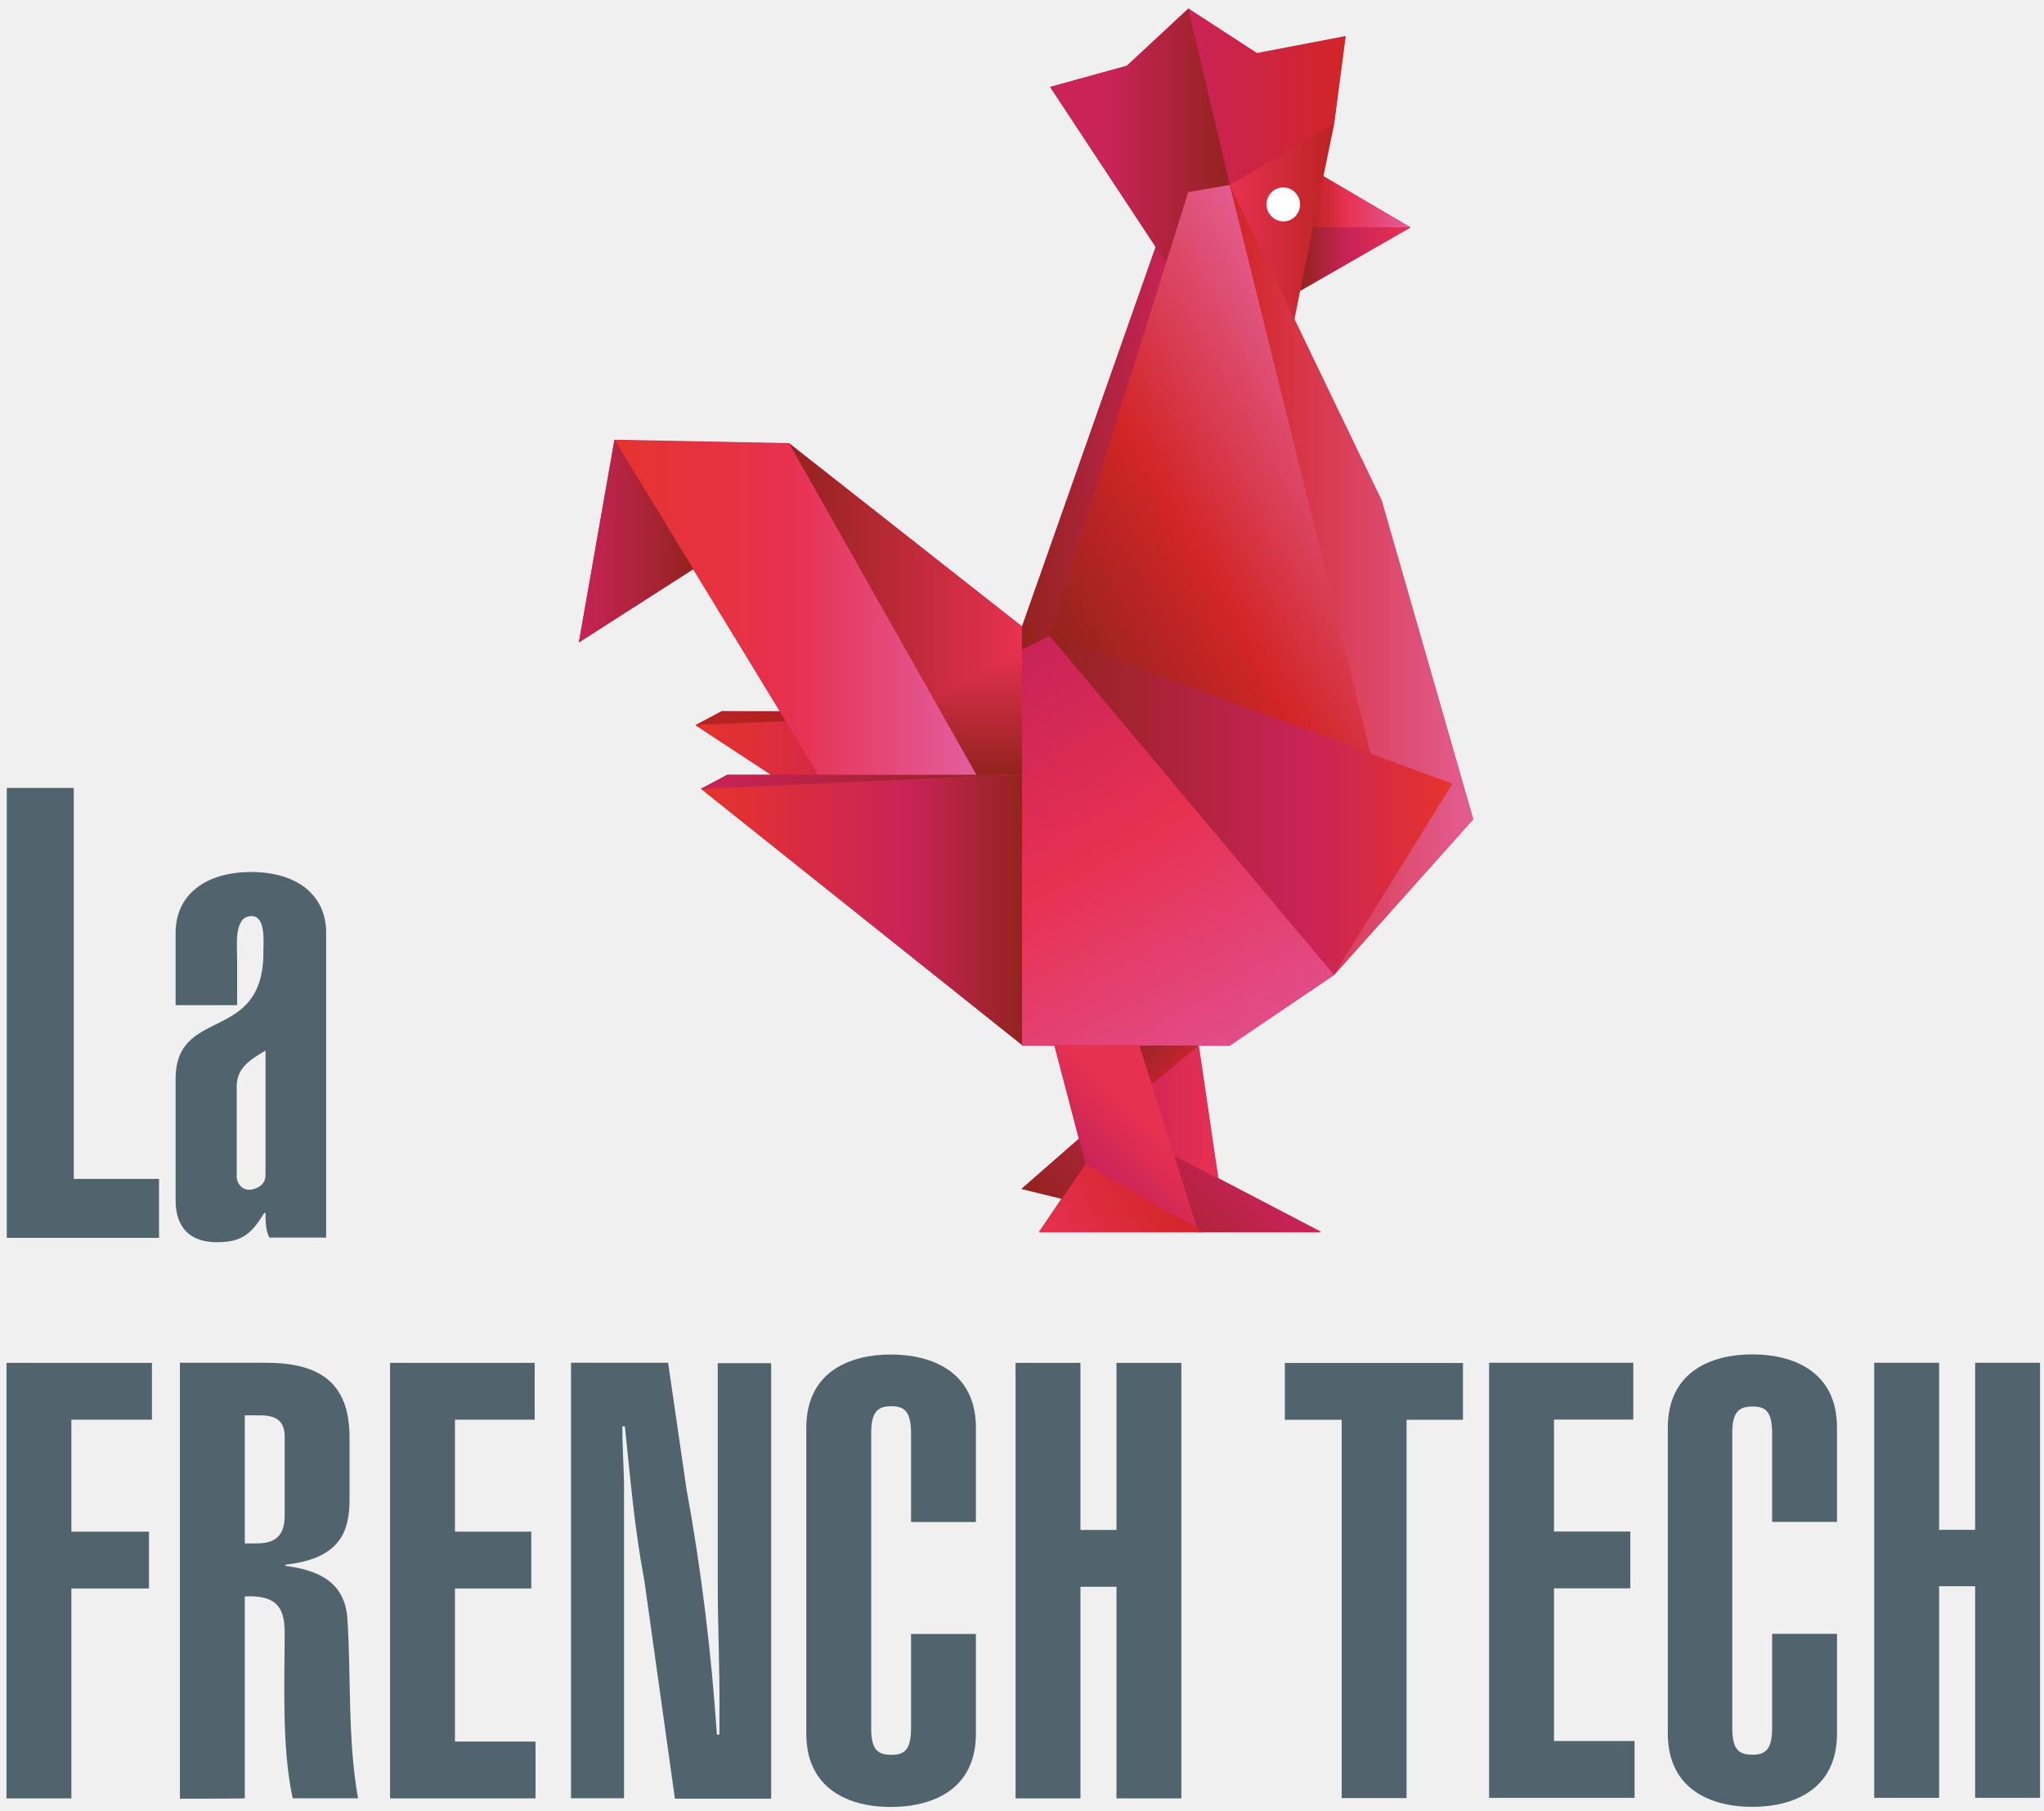
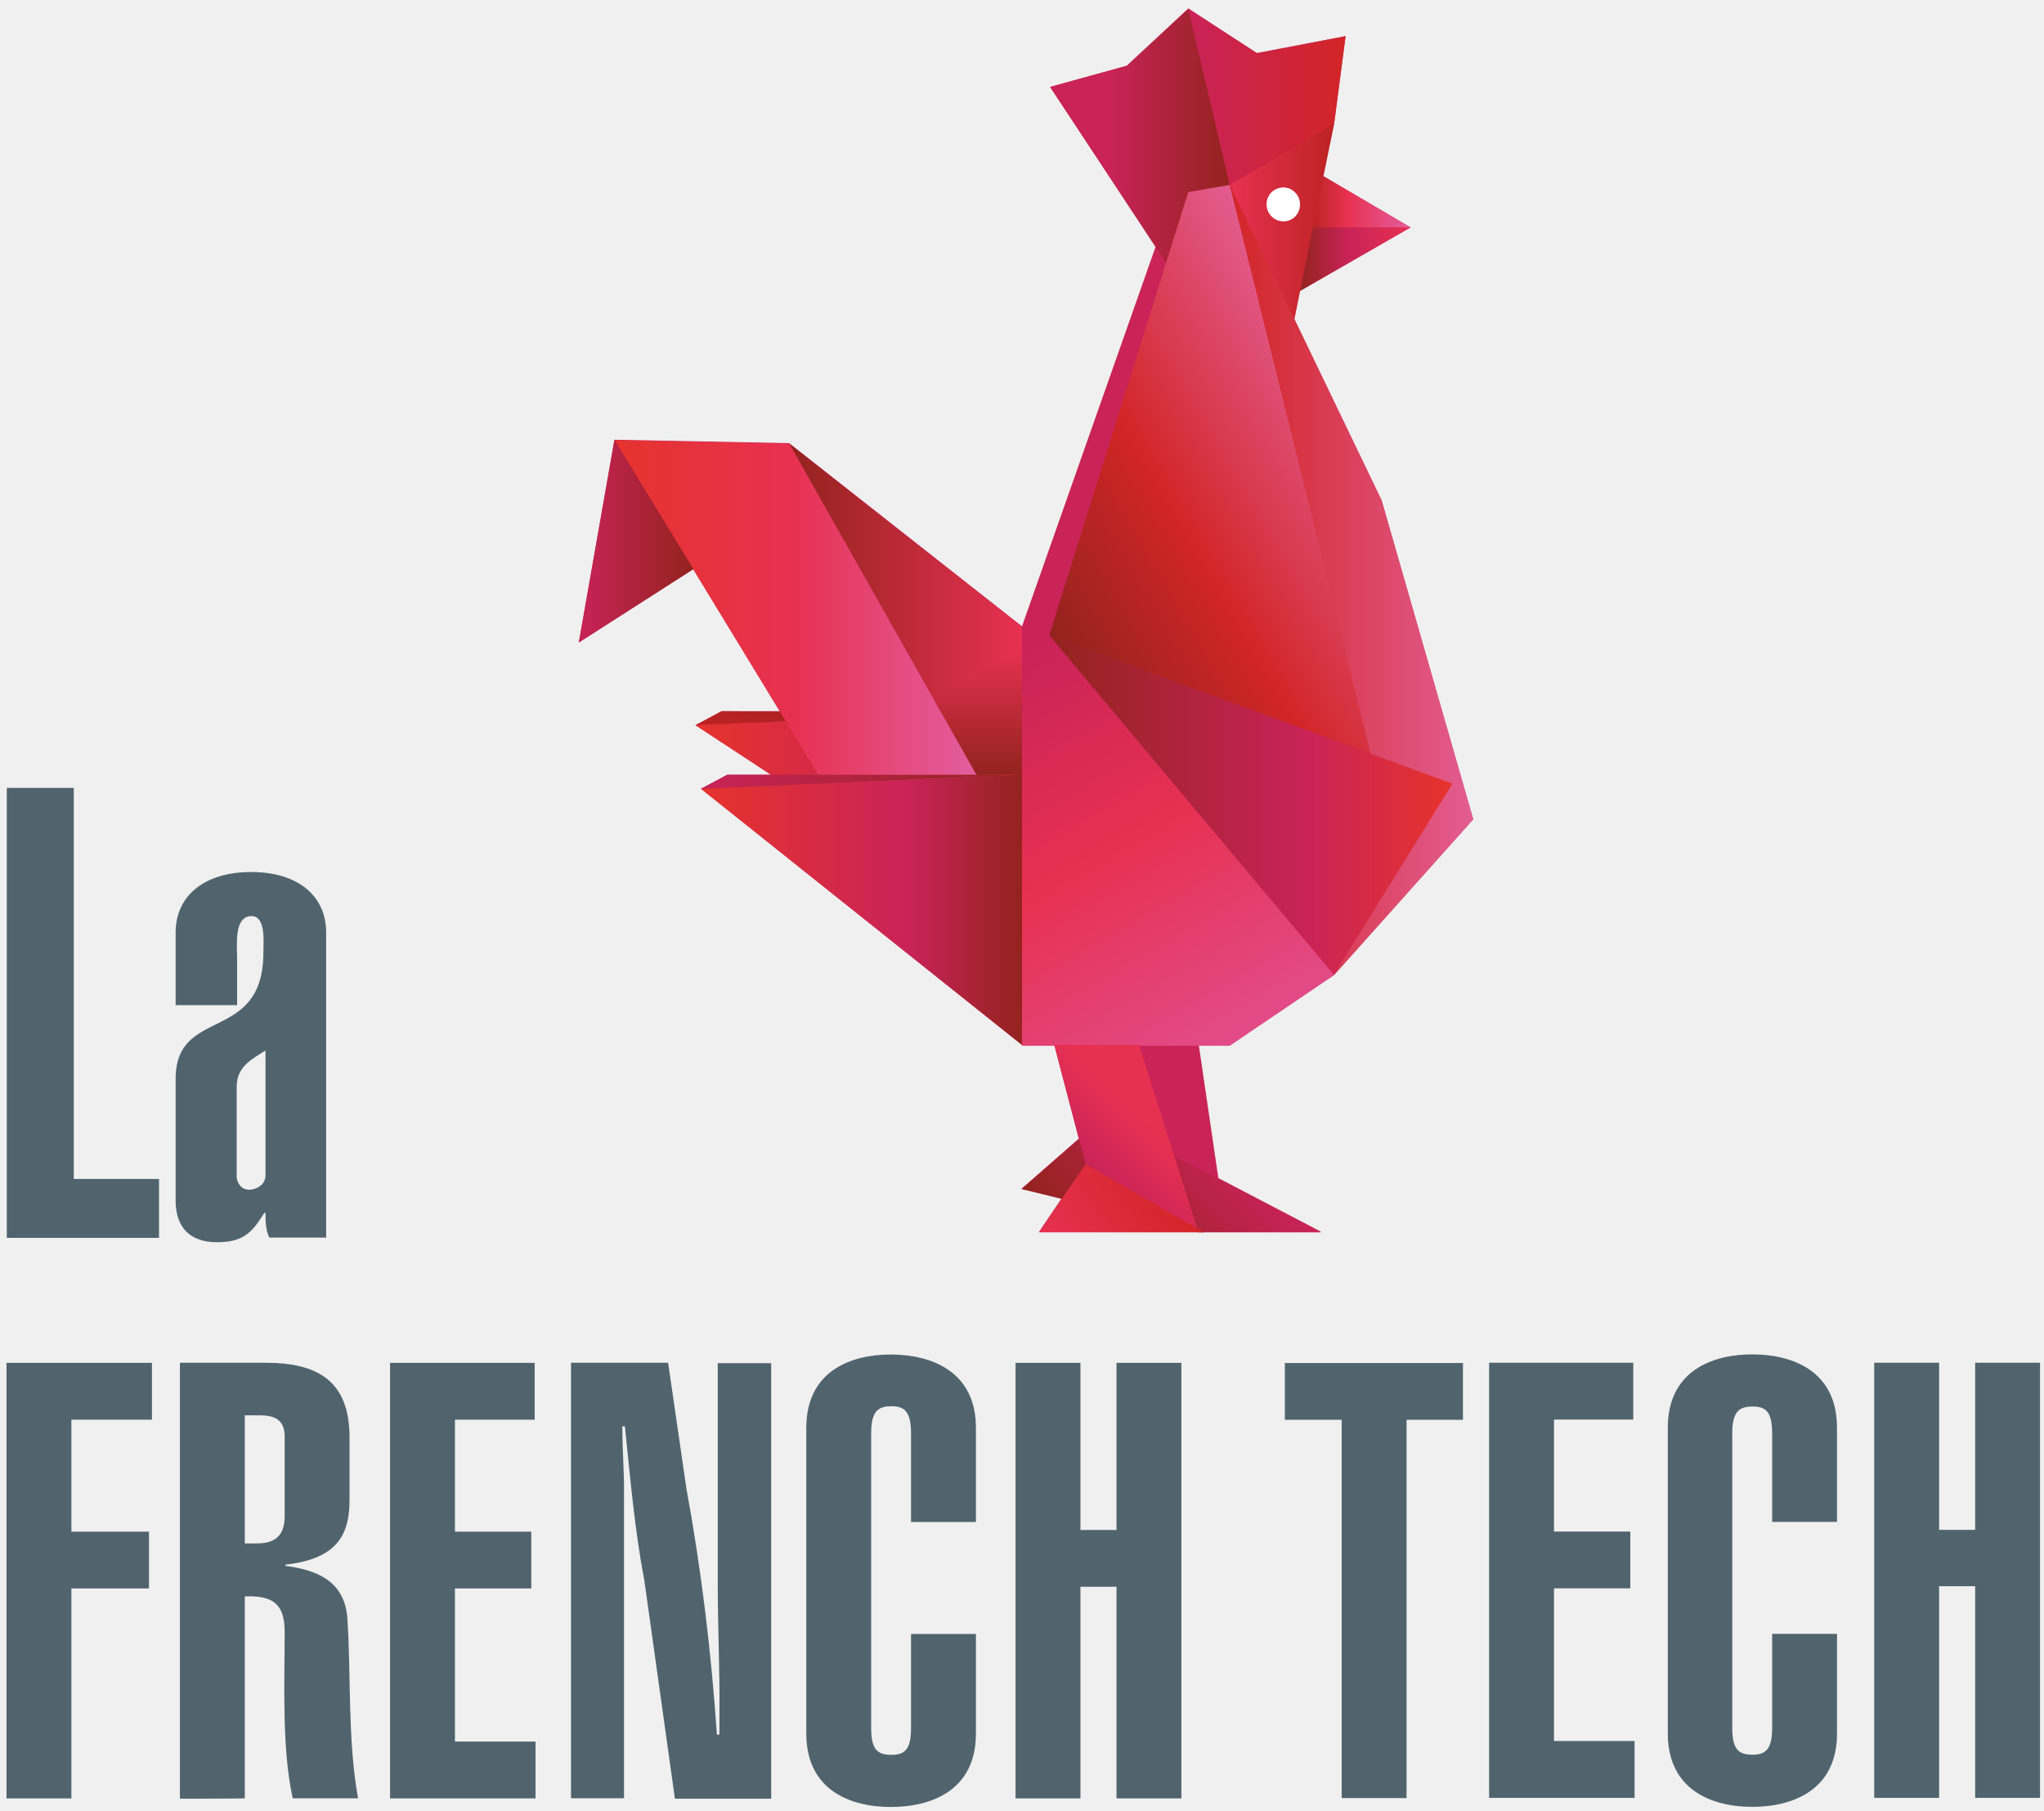
- <svg xmlns="http://www.w3.org/2000/svg" xmlns:xlink="http://www.w3.org/1999/xlink" version="1.1" id="Calque_1" x="0px" y="0px" width="70" heigth="70" viewBox="0 0 482 427" style="enable-background: new 0 0 482 427" xml:space="preserve">
-   <style type="text/css">
-     .st0 {
-       fill: #51646e;
-     }
-     .st1 {
-       fill: #c92358;
-     }
-     .st2 {
-       clip-path: url(#SVGID_00000115495324364615675170000018004083910019217044_);
-     }
-     .st3 {
-       fill: url(#path90_00000022546287496162429390000009013413236399848833_);
-     }
-     .st4 {
-       clip-path: url(#SVGID_00000065771440577602835960000015305764555882894266_);
-     }
-     .st5 {
-       fill: url(#path110_00000090262133467334806160000004829093099384208771_);
-     }
-     .st6 {
-       fill: url(#path134_00000157278292842030316430000000904937070091390377_);
-     }
-     .st7 {
-       fill: url(#path154_00000113313839611631350450000016592600077428406450_);
-     }
-     .st8 {
-       fill: url(#path180_00000154389837835361271270000013234041761561180560_);
-     }
-     .st9 {
-       fill: url(#path202_00000176022299123806351210000008427900756869810868_);
-     }
-     .st10 {
-       fill: url(#path222_00000081608282197298294390000009942268663596649147_);
-     }
-     .st11 {
-       fill: url(#path246_00000120529208389806691210000014237748843671435941_);
-     }
-     .st12 {
-       fill: url(#path266_00000108283352121916955480000004081246806212454293_);
-     }
-     .st13 {
-       fill: url(#path286_00000051379505240352307070000012814530426723306644_);
-     }
-     .st14 {
-       fill: url(#path308_00000058587400483112611850000017126826078522718629_);
-     }
-     .st15 {
-       fill: url(#path328_00000053533075989071455760000018043562259799979172_);
-     }
-     .st16 {
-       fill: url(#path352_00000153666033937576551780000008716388522954139582_);
-     }
-     .st17 {
-       fill: url(#path376_00000179618932465200617070000005436862850904870566_);
-     }
-     .st18 {
-       fill: url(#path402_00000152968762331946537660000008657535593587628207_);
-     }
-     .st19 {
-       fill: url(#path422_00000090284903411849162170000010926928518218705328_);
-     }
-     .st20 {
-       fill: url(#path442_00000047763396022968962020000016276109994097940377_);
-     }
-     .st21 {
-       fill: url(#path466_00000093169172026389783840000001604640236883434166_);
-     }
-     .st22 {
-       fill: url(#path492_00000091734291155990591760000006798942987067614360_);
-     }
-     .st23 {
-       fill: url(#path512_00000029736325251086474570000013104681095625632908_);
-     }
-     .st24 {
-       fill: #ffffff;
-     }
-     .st25 {
-       fill: url(#path548_00000039118346193950098580000004242523233682499509_);
-     }
-     .st26 {
-       fill: url(#path568_00000158010410090682054320000001304622029768584067_);
-     }
-     .st27 {
-       opacity: 0.8;
-       clip-path: url(#SVGID_00000090260167868011542090000013233985052593441458_);
-     }
-     .st28 {
-       fill: url(#path610_00000165936596682734934840000017896401287762914735_);
-     }
-   </style>
-   <g>
-     <g>
-       <g id="g32_00000139283866424726196750000003381676040912216230_" transform="translate(23.7329,145.4771)">
-         <path id="path34_00000088121637724384003710000018429817617673332609_" class="st0" d="M-22.2,278.6V175.9h34.3v13.4h-19v26.4     h18.3v13.4H-6.9v49.5H-22.2z" />
-       </g>
-       <g id="g36_00000003799542979513458380000010753578528010317992_" transform="translate(58.125,179.5513)">
-         <path id="path38_00000098930426960792681920000013682447436159536267_" class="st0" d="M-0.4,184.4h2.9c5.3,0,6.5-2.9,6.5-6.6     v-18.6c0-3.9-2.3-5-5.8-5h-3.6V184.4z M-15.7,244.6V141.8H4.5c12.3,0,19.8,4.3,19.8,17.6V174c0,7.6-2.2,14-15.1,15.4v0.3     c6.8,0.9,14,3.2,14.6,12.5c0.9,13.7,0,28.1,2.5,42.3H10.9C8.3,232.7,9,217.3,9,205.3c0-6.2-2.3-8.7-9.4-8.4v47.6     C-0.4,244.6-15.7,244.6-15.7,244.6z" />
-       </g>
-       <g id="g40_00000017513159877412983460000014765443868612383130_" transform="translate(80.1826,145.4771)">
-         <path id="path42_00000024696363643898358300000000253698207055517332_" class="st0" d="M11.8,278.6V175.9h34.1v13.4H27.1v26.4h18     v13.4h-18v36.1h19v13.4H11.8z" />
-       </g>
-       <g id="g44_00000116931475513760339290000008805629872603725727_" transform="translate(119.1519,203.6455)">
-         <path id="path46_00000008137016684391056900000007591151402548384168_" class="st0" d="M38.4,117.7l4.3,29.6     c3.5,19,5.9,38.8,7.2,58.1h0.6V200c0.1-10-0.4-20.1-0.4-30v-52.2h12.6v102.7H40l-7.2-51.4c-2.4-12.7-3.3-24.2-4.6-36.4h-0.6     c0,4.5,0.3,8.9,0.4,13.3v74.4H15.5V117.7H38.4z" />
-       </g>
-       <g id="g48_00000090986133294677285850000000810333363398892934_" transform="translate(154.9341,182.4048)">
-         <path id="path50_00000170995671110566312410000007609230335827644037_" class="st0" d="M59.9,176.5v-20.9c0-5.2-1.6-6.4-4.6-6.4     c-3.2,0-4.8,1.2-4.8,6.4v69.5c0,5.2,1.6,6.3,4.8,6.3c3,0,4.6-1.1,4.6-6.3v-22.2h15.3v23.5c0,13.4-10.5,17.3-20.1,17.3     c-9.4,0-19.9-3.9-19.9-17.3v-72.1c0-13.4,10.5-17.3,19.9-17.3c9.5,0,20.1,3.9,20.1,17.3v22.2H59.9z" />
-       </g>
-       <g id="g52_00000109742845389305263610000011617209632287195048_" transform="translate(171.6812,145.4771)">
-         <path id="path54_00000053518031238171440280000012410487295384498611_" class="st0" d="M67.8,278.6V175.9h15.3v39.4h8.5v-39.4     h15.3v102.7H91.6v-49.9h-8.5v49.9H67.8z" />
-       </g>
-     </g>
-     <g>
-       <g id="g56_00000024003872864772463180000011827432308973022364_" transform="translate(59.9819,125.8047)">
-         <path id="path58_00000003095331591258389930000016490654018832811398_" class="st0" d="M285,195.6V209h-13.3v89.2h-15.3V209     h-13.4v-13.4L285,195.6z" />
-       </g>
-       <g id="g60_00000178927858833040198390000012275699704374035642_" transform="translate(71.1494,36.4512)">
-         <path id="path62_00000019647373066912035310000014082140576836362938_" class="st0" d="M280,387.6V284.9h34v13.4h-18.7v26.4h18     v13.4h-18v36h19v13.4H280z" />
-       </g>
-       <g id="g64_00000106106332637993091190000008737112953469734589_" transform="translate(132.8901,93.1738)">
-         <path id="path66_00000162313533840977156530000000623812339554021014_" class="st0" d="M285,265.7v-20.9c0-5.2-1.6-6.3-4.6-6.3     c-3.2,0-4.8,1.2-4.8,6.3v69.5c0,5.2,1.6,6.3,4.8,6.3c3,0,4.6-1.2,4.6-6.3v-22.2h15.3v23.5c0,13.4-10.5,17.3-20,17.3     c-9.4,0-19.9-3.9-19.9-17.3v-72.1c0-13.4,10.5-17.3,19.9-17.3c9.5,0,20,3.9,20,17.3v22.2H285z" />
-       </g>
-       <g id="g68_00000069361346469774745110000016224337456476865976_" transform="translate(159.3628,36.4512)">
-         <path id="path70_00000037686045609403107020000000562749460188765088_" class="st0" d="M282.6,387.6V284.9h15.3v39.4h8.5v-39.4     h15.3v102.6h-15.3v-49.9h-8.5v49.9H282.6z" />
-       </g>
-     </g>
-     <path id="path18_00000089557678577230198090000012131810437379944894_" class="st0" d="M1.6,291.8v-106h15.8V278h20.1v13.9H1.6z" />
-     <g id="g28_00000095337871869026132930000002501256829240999053_" transform="translate(60.4131,245.6289)">
-       <path id="path30_00000016759064096124263360000010367161032422170797_" class="st0" d="M2.2,2.1c-4,2.4-6.8,4.2-6.8,8.6v21.4    c0.3,1.8,1.5,3,3.4,2.8c1.9-0.3,3.4-1.5,3.4-3.4V2.1z M16.5,46.2H3.1c-0.9-1.8-0.9-3.9-0.9-5.8H1.9c-3,4.9-5.2,6.9-11.2,6.9    c-6.2,0-9.7-3.4-9.7-9.8V8.8C-19-8.5,1.7,0.6,1.7-21.1c0-2.5,0.6-8.5-2.8-8.5c-4.2,0-3.4,6.9-3.4,9.8v11.2H-19v-17.1    C-19-34.5-12.1-40-1.2-40c10.9,0,17.7,5.5,17.7,14.3C16.5-25.7,16.5,46.2,16.5,46.2z" />
-     </g>
-     <g>
-       <path id="path14" class="st1" d="M163.5,134.2l-27,17.3l8.4-47.8l41.2,0.8l54.9,43.2l31.5-89.5l-24.9-37.7l18.1-5L280.2,2    l16.2,10.5l20.9-4l-2.7,20.6L312,41.5l20.6,12.1l-26.1,15l-1.3,6.6l20.6,42.8l21.6,75.2l-32.8,36.7L290,246.5h-7.3l4.6,31.3    l24.3,12.7H245l5.4-8l-9.5-2.2l13.5-11.8l-5.8-22.2l-7.6,0.1L165.3,186l6.2-3.3l10.3,0L164,171l6.2-3.3h13.7L163.5,134.2z" />
-       <g>
-         <defs>
-           <polygon id="SVGID_1_" points="263.8,246.5 274.2,276.5 287.8,281.8 282.7,246.5 263.8,246.5     " />
-         </defs>
-         <clipPath id="SVGID_00000126323475393685718740000004728761851029935258_">
-           <use xlink:href="#SVGID_1_" style="overflow: visible" />
-         </clipPath>
-         <g id="g74" style="clip-path: url(#SVGID_00000126323475393685718740000004728761851029935258_)">
-           <g id="g80">
-             <g id="g82">
-               <linearGradient id="path90_00000087372374936328988210000016062239956239318657_" gradientUnits="userSpaceOnUse" x1="232.585" y1="1314.813" x2="233.769" y2="1314.813" gradientTransform="matrix(20.2783 0 0 20.2783 -4452.63 -26398.018)">
-                 <stop offset="0" style="stop-color: #c92358" />
-                 <stop offset="1" style="stop-color: #e73151" />
-               </linearGradient>
-               <path id="path90" style="fill: url(#path90_00000087372374936328988210000016062239956239318657_)" d="M263.8,246.5l10.4,29.9        l13.6,5.4l-5.2-35.3L263.8,246.5L263.8,246.5z" />
-             </g>
-           </g>
-         </g>
-       </g>
-       <g>
-         <defs>
-           <polygon id="SVGID_00000022559322061556634320000004985094086769282453_" points="273.3,56.2 241,147.8 241,159 247.5,149.9       277.1,55.2 273.3,56.2     " />
-         </defs>
-         <clipPath id="SVGID_00000129907184954164193630000000672887834863036322_">
-           <use xlink:href="#SVGID_00000022559322061556634320000004985094086769282453_" style="overflow: visible" />
-         </clipPath>
-         <g id="g94" style="clip-path: url(#SVGID_00000129907184954164193630000000672887834863036322_)">
-           <g id="g100">
-             <g id="g102">
-               <linearGradient id="path110_00000032628098655141651420000014121068540928512387_" gradientUnits="userSpaceOnUse" x1="244.627" y1="1260.869" x2="245.811" y2="1260.869" gradientTransform="matrix(-30.481 0 0 -30.481 7733.577 38539.598)">
-                 <stop offset="0" style="stop-color: #c92358" />
-                 <stop offset="1" style="stop-color: #93231e" />
-               </linearGradient>
-               <path id="path110" style="fill: url(#path110_00000032628098655141651420000014121068540928512387_)" d="M273.3,56.2        L241,147.8V159l6.4-9l29.7-94.7L273.3,56.2L273.3,56.2z" />
-             </g>
-           </g>
-         </g>
-       </g>
-       <g id="g114">
-         <g id="g120">
-           <g id="g122">
-             <linearGradient id="path134_00000117660061423012401760000009292311055029956492_" gradientUnits="userSpaceOnUse" x1="243.868" y1="1264.303" x2="245.052" y2="1264.303" gradientTransform="matrix(-35.7544 0 0 -35.7544 9009.317 45236.387)">
-               <stop offset="0" style="stop-color: #93231e" />
-               <stop offset="0.673" style="stop-color: #c92358" />
-               <stop offset="0.673" style="stop-color: #c92358" />
-               <stop offset="1" style="stop-color: #c92358" />
-             </linearGradient>
-             <path id="path134" style="fill: url(#path134_00000117660061423012401760000009292311055029956492_)" d="M265.8,15.5l-18.1,5       L275,62l15-18.4L280.4,2L265.8,15.5L265.8,15.5z" />
-           </g>
-         </g>
-       </g>
-       <g id="g138">
-         <g id="g144">
-           <g id="g146">
-             <linearGradient id="path154_00000098210617672924949090000011334653183503216310_" gradientUnits="userSpaceOnUse" x1="242.588" y1="1270.278" x2="243.772" y2="1270.278" gradientTransform="matrix(-55.9009 0 0 -55.9009 13791.103 71178.984)">
-               <stop offset="0" style="stop-color: #93231e" />
-               <stop offset="1" style="stop-color: #bc2222" />
-             </linearGradient>
-             <path id="path154" style="fill: url(#path154_00000098210617672924949090000011334653183503216310_)" d="M164,171l66.2-2.9       l-60-0.4L164,171z" />
-           </g>
-         </g>
-       </g>
-       <g id="g158">
-         <g id="g164">
-           <g id="g166">
-             <linearGradient id="path180_00000115514249691498461050000017462950032782867876_" gradientUnits="userSpaceOnUse" x1="242.176" y1="1271.869" x2="243.359" y2="1271.869" gradientTransform="matrix(-65.1221 0 0 -65.1221 16012.092 83021.375)">
-               <stop offset="0" style="stop-color: #93231e" />
-               <stop offset="0.356" style="stop-color: #c92358" />
-               <stop offset="0.356" style="stop-color: #c92358" />
-               <stop offset="0.991" style="stop-color: #e6332d" />
-               <stop offset="1" style="stop-color: #e6332d" />
-             </linearGradient>
-             <path id="path180" style="fill: url(#path180_00000115514249691498461050000017462950032782867876_)" d="M164,171l77.1,50.6       l-1.1-53.9L164,171L164,171z" />
-           </g>
-         </g>
-       </g>
-       <g id="g184">
-         <g id="g190">
-           <g id="g192">
-             <linearGradient id="path202_00000005251891181166053770000000503823716832122517_" gradientUnits="userSpaceOnUse" x1="245.65" y1="1275.546" x2="246.834" y2="1275.546" gradientTransform="matrix(-65.8336 38.009 -38.009 -65.8336 64976.727 74736.625)">
-               <stop offset="0" style="stop-color: #e35d90" />
-               <stop offset="0.559" style="stop-color: #d22527" />
-               <stop offset="1" style="stop-color: #93231e" />
-             </linearGradient>
-             <path id="path202" style="fill: url(#path202_00000005251891181166053770000000503823716832122517_)" d="M280.2,45.3       l-32.8,104.6l76.2,28L290,43.6L280.2,45.3L280.2,45.3z" />
-           </g>
-         </g>
-       </g>
-       <g id="g206">
-         <g id="g212">
-           <g id="g214">
-             <linearGradient id="path222_00000089554860629289620390000006852090842033298832_" gradientUnits="userSpaceOnUse" x1="243.112" y1="1267.968" x2="244.296" y2="1267.968" gradientTransform="matrix(-46.3892 0 0 -46.3892 11518.792 58965.027)">
-               <stop offset="0" style="stop-color: #e73151" />
-               <stop offset="1" style="stop-color: #93231e" />
-             </linearGradient>
-             <path id="path222" style="fill: url(#path222_00000089554860629289620390000006852090842033298832_)" d="M231.5,184.9l9.5,0.7       v-37.8l-54.9-43.2L231.5,184.9L231.5,184.9z" />
-           </g>
-         </g>
-       </g>
-       <g id="g226">
-         <g id="g232">
-           <g id="g234">
-             <linearGradient id="path246_00000044155203090509435030000010309143258609292458_" gradientUnits="userSpaceOnUse" x1="237.589" y1="1290.801" x2="238.773" y2="1290.801" gradientTransform="matrix(73.1421 -6.375000e-06 6.375000e-06 73.1421 -17232.824 -94266.766)">
-               <stop offset="0" style="stop-color: #e6332d" />
-               <stop offset="0.484" style="stop-color: #e73151" />
-               <stop offset="0.973" style="stop-color: #e35d9d" />
-               <stop offset="1" style="stop-color: #e35d9d" />
-             </linearGradient>
-             <path id="path246" style="fill: url(#path246_00000044155203090509435030000010309143258609292458_)" d="M195.3,186.5l36.2-1.6       l-45.4-80.3l-41.2-0.8L195.3,186.5L195.3,186.5z" />
-           </g>
-         </g>
-       </g>
-       <g id="g250">
-         <g id="g256">
-           <g id="g258">
-             <linearGradient id="path266_00000147906563828244411410000009924934831248530360_" gradientUnits="userSpaceOnUse" x1="247.004" y1="1253.644" x2="248.188" y2="1253.644" gradientTransform="matrix(-22.8101 0 0 -22.8101 5797.668 28723.303)">
-               <stop offset="0" style="stop-color: #93231e" />
-               <stop offset="1" style="stop-color: #c92358" />
-             </linearGradient>
-             <path id="path266" style="fill: url(#path266_00000147906563828244411410000009924934831248530360_)" d="M136.5,151.5l27-17.3       l-18.6-30.5C144.9,103.7,136.5,151.5,136.5,151.5z" />
-           </g>
-         </g>
-       </g>
-       <g id="g270">
-         <g id="g276">
-           <g id="g278">
-             <linearGradient id="path286_00000164514023900874914600000015102786017150596992_" gradientUnits="userSpaceOnUse" x1="223.797" y1="1292.208" x2="224.981" y2="1292.208" gradientTransform="matrix(25.5342 -25.5342 25.5342 25.5342 -38448.895 -26980.412)">
-               <stop offset="0" style="stop-color: #93231e" />
-               <stop offset="1" style="stop-color: #c92358" />
-             </linearGradient>
-             <path id="path286" style="fill: url(#path286_00000164514023900874914600000015102786017150596992_)" d="M240.9,280.4       l41.7,10.2h28.9l-34.7-18.1l-22.5-3.8L240.9,280.4L240.9,280.4z" />
-           </g>
-         </g>
-       </g>
-       <g id="g290">
-         <g id="g296">
-           <g id="g298">
-             <linearGradient id="path308_00000010996666558440845800000001809963231016164796_" gradientUnits="userSpaceOnUse" x1="244.302" y1="1261.844" x2="245.486" y2="1261.844" gradientTransform="matrix(-31.3086 0 0 -31.3086 7966.039 39529.363)">
-               <stop offset="0" style="stop-color: #d22527" />
-               <stop offset="1" style="stop-color: #c92358" />
-               <stop offset="1" style="stop-color: #c92358" />
-             </linearGradient>
-             <path id="path308" style="fill: url(#path308_00000010996666558440845800000001809963231016164796_)" d="M290,43.6l24.6-14.4       l2.7-20.6l-20.9,4L280.2,2L290,43.6L290,43.6z" />
-           </g>
-         </g>
-       </g>
-       <g id="g312">
-         <g id="g318">
-           <g id="g320">
-             <linearGradient id="path328_00000002374295572535909920000016899279977183280559_" gradientUnits="userSpaceOnUse" x1="246.57" y1="1251.44" x2="247.753" y2="1251.44" gradientTransform="matrix(-20.7935 0 0 -20.7935 5441.623 26077.008)">
-               <stop offset="0" style="stop-color: #bc2322" />
-               <stop offset="1" style="stop-color: #e73151" />
-             </linearGradient>
-             <path id="path328" style="fill: url(#path328_00000002374295572535909920000016899279977183280559_)" d="M290,43.6l14,37.7       l10.6-52.1L290,43.6L290,43.6z" />
-           </g>
-         </g>
-       </g>
-       <g id="g332">
-         <g id="g338">
-           <g id="g340">
-             <linearGradient id="path352_00000062897021822995714180000005488840118320132736_" gradientUnits="userSpaceOnUse" x1="246.851" y1="1249.575" x2="248.035" y2="1249.575" gradientTransform="matrix(-19.5605 0 0 -19.5605 5160.991 24490.387)">
-               <stop offset="0" style="stop-color: #e35d9d" />
-               <stop offset="0.641" style="stop-color: #e73151" />
-               <stop offset="0.641" style="stop-color: #e73151" />
-               <stop offset="1" style="stop-color: #bc2322" />
-             </linearGradient>
-             <path id="path352" style="fill: url(#path352_00000062897021822995714180000005488840118320132736_)" d="M309.3,54.5l23.2-0.9       L312,41.5L309.3,54.5z" />
-           </g>
-         </g>
-       </g>
-       <g id="g356">
-         <g id="g362">
-           <g id="g364">
-             <linearGradient id="path376_00000079454395011074064540000011752960007185120401_" gradientUnits="userSpaceOnUse" x1="246.06" y1="1253.138" x2="247.244" y2="1253.138" gradientTransform="matrix(-22.0508 0 0 -22.0508 5758.472 27693.773)">
-               <stop offset="0" style="stop-color: #e73151" />
-               <stop offset="0.569" style="stop-color: #c92358" />
-               <stop offset="1" style="stop-color: #93231e" />
-               <stop offset="1" style="stop-color: #93231e" />
-             </linearGradient>
-             <path id="path376" style="fill: url(#path376_00000079454395011074064540000011752960007185120401_)" d="M309.6,53.6l-3,15       l26.1-15H309.6z" />
-           </g>
-         </g>
-       </g>
-       <g id="g380">
-         <g id="g386">
-           <g id="g388">
-             <linearGradient id="path402_00000116943206368098894380000010593426691155495576_" gradientUnits="userSpaceOnUse" x1="242.215" y1="1271.65" x2="243.399" y2="1271.65" gradientTransform="matrix(-64.0369 0 0 -64.0369 15751.806 81647.078)">
-               <stop offset="0" style="stop-color: #93231e" />
-               <stop offset="0.356" style="stop-color: #c92358" />
-               <stop offset="0.356" style="stop-color: #c92358" />
-               <stop offset="0.991" style="stop-color: #e6332d" />
-               <stop offset="1" style="stop-color: #e6332d" />
-             </linearGradient>
-             <path id="path402" style="fill: url(#path402_00000116943206368098894380000010593426691155495576_)" d="M165.3,186l75.8,60.5       l0-63.8L165.3,186z" />
-           </g>
-         </g>
-       </g>
-       <g id="g406">
-         <g id="g412">
-           <g id="g414">
-             <linearGradient id="path422_00000089557804649415686560000012424398921963776703_" gradientUnits="userSpaceOnUse" x1="242.63" y1="1268.604" x2="243.813" y2="1268.604" gradientTransform="matrix(-48.5059 0 0 -48.5059 12116.353 61671.457)">
-               <stop offset="0" style="stop-color: #e35d91" />
-               <stop offset="1" style="stop-color: #d22527" />
-             </linearGradient>
-             <path id="path422" style="fill: url(#path422_00000089557804649415686560000012424398921963776703_)" d="M325,184.9l-10.4,45       l32.8-36.7L325.8,118L290,43.6L325,184.9L325,184.9z" />
-           </g>
-         </g>
-       </g>
-       <g id="g426">
-         <g id="g432">
-           <g id="g434">
-             <linearGradient id="path442_00000162344121755194096810000014518339513943064753_" gradientUnits="userSpaceOnUse" x1="213.628" y1="1275.819" x2="214.811" y2="1275.819" gradientTransform="matrix(1.125000e-06 -24.9329 24.9329 1.125000e-06 -31579.121 5509.046)">
-               <stop offset="0" style="stop-color: #93231e" />
-               <stop offset="1" style="stop-color: #e73151" />
-             </linearGradient>
-             <path id="path442" style="fill: url(#path442_00000162344121755194096810000014518339513943064753_)" d="M220.1,164.7l10.2,18       h11l-0.4-29.5C240.9,153.2,220.1,164.7,220.1,164.7z" />
-           </g>
-         </g>
-       </g>
-       <g id="g446">
-         <g id="g452">
-           <g id="g454">
-             <linearGradient id="path466_00000045597876023360259300000007971776635111572668_" gradientUnits="userSpaceOnUse" x1="234.201" y1="1276.802" x2="235.385" y2="1276.802" gradientTransform="matrix(-44.4873 -77.0543 77.0543 -44.4873 -87679.609 75097.391)">
-               <stop offset="0" style="stop-color: #e24c89" />
-               <stop offset="0.509" style="stop-color: #e73151" />
-               <stop offset="0.509" style="stop-color: #e73151" />
-               <stop offset="1" style="stop-color: #c92358" />
-             </linearGradient>
-             <path id="path466" style="fill: url(#path466_00000045597876023360259300000007971776635111572668_)" d="M241,153.2v93.4H290       l24.6-16.7l-67.1-79.9C247.5,149.9,241,153.2,241,153.2z" />
-           </g>
-         </g>
-       </g>
-       <g id="g470">
-         <g id="g476">
-           <g id="g478">
-             <linearGradient id="path492_00000159468848969238640700000010224286667537849483_" gradientUnits="userSpaceOnUse" x1="237.988" y1="1290.103" x2="239.172" y2="1290.103" gradientTransform="matrix(80.249 7.000000e-06 -7.000000e-06 80.249 -18850.842 -103339.609)">
-               <stop offset="0" style="stop-color: #93231e" />
-               <stop offset="0.642" style="stop-color: #c92358" />
-               <stop offset="0.642" style="stop-color: #c92358" />
-               <stop offset="0.991" style="stop-color: #e6332d" />
-               <stop offset="1" style="stop-color: #e6332d" />
-             </linearGradient>
-             <path id="path492" style="fill: url(#path492_00000159468848969238640700000010224286667537849483_)" d="M314.6,229.8l27.9-45       l-95-34.9L314.6,229.8z" />
-           </g>
-         </g>
-       </g>
-       <g id="g496">
-         <g id="g502">
-           <g id="g504">
-             <linearGradient id="path512_00000078043012654616896880000014501960420873751696_" gradientUnits="userSpaceOnUse" x1="242.218" y1="1271.709" x2="243.402" y2="1271.709" gradientTransform="matrix(-63.9514 0 0 -63.9514 15731.225 81511.969)">
-               <stop offset="0" style="stop-color: #93231e" />
-               <stop offset="1" style="stop-color: #c92358" />
-             </linearGradient>
-             <path id="path512" style="fill: url(#path512_00000078043012654616896880000014501960420873751696_)" d="M171.5,182.7l-6.2,3.3       l75.7-3.3H171.5z" />
-           </g>
-         </g>
-       </g>
-       <g id="g522" transform="translate(160.6655,382.002)">
-         <path id="path524" class="st24" d="M138-333.8c0,2.2,1.8,4,4,4c2.2,0,3.9-1.8,3.9-4c0-2.2-1.8-4-3.9-4     C139.7-337.8,138-336,138-333.8" />
-       </g>
-       <g id="g528">
-         <g id="g534">
-           <g id="g536">
-             <linearGradient id="path548_00000123418862649478991060000011058264367656060547_" gradientUnits="userSpaceOnUse" x1="216.143" y1="1297.038" x2="217.327" y2="1297.038" gradientTransform="matrix(17.2236 -17.2236 17.2236 17.2236 -25804.674 -18340.646)">
-               <stop offset="0" style="stop-color: #c92358" />
-               <stop offset="0.598" style="stop-color: #e73151" />
-               <stop offset="0.598" style="stop-color: #e73151" />
-               <stop offset="1" style="stop-color: #e73151" />
-             </linearGradient>
-             <path id="path548" style="fill: url(#path548_00000123418862649478991060000011058264367656060547_)" d="M248.6,246.4l7.4,28.1       l7.8,5.1l18.8,11l-14-44.2H248.6L248.6,246.4z" />
-           </g>
-         </g>
-       </g>
-       <g id="g552">
-         <g id="g558">
-           <g id="g560">
-             <linearGradient id="path568_00000158732828488547468130000000680799791359243181_" gradientUnits="userSpaceOnUse" x1="223.519" y1="1264.165" x2="224.703" y2="1264.165" gradientTransform="matrix(24.6794 -14.2487 -14.2487 -24.6794 12744.059 34679.047)">
-               <stop offset="0" style="stop-color: #e73151" />
-               <stop offset="1" style="stop-color: #d22527" />
-             </linearGradient>
-             <path id="path568" style="fill: url(#path568_00000158732828488547468130000000680799791359243181_)" d="M245,290.6h38.9       L256,274.5C256,274.5,245,290.6,245,290.6z" />
-           </g>
-         </g>
-       </g>
-       <g id="g578">
-         <g id="g580" />
-         <g id="g598">
-           <g>
-             <defs>
-               <rect id="SVGID_00000160158620661698355540000000413729842391575473_" x="268.7" y="246.5" width="14" height="9.2" />
-             </defs>
-             <clipPath id="SVGID_00000170263749108281235730000004057618715377538966_">
-               <use xlink:href="#SVGID_00000160158620661698355540000000413729842391575473_" style="overflow: visible" />
-             </clipPath>
-             <g id="g600" style="opacity: 0.8; clip-path: url(#SVGID_00000170263749108281235730000004057618715377538966_)">
-               <g id="g602">
-                 <g id="g604">
-                   <g id="g606">
-                     <g id="g608">
-                       <linearGradient id="path610_00000020378399106265751130000016668836930653604753_" gradientUnits="userSpaceOnUse" x1="195.817" y1="1213.254" x2="197.001" y2="1213.254" gradientTransform="matrix(-5.8963 -5.8963 5.8963 -5.8963 -5721.511 8559.895)">
-                         <stop offset="0" style="stop-color: #bc2222" />
-                         <stop offset="0.893" style="stop-color: #93231e" />
-                         <stop offset="1" style="stop-color: #93231e" />
-                       </linearGradient>
-                       <path id="path610" style="fill: url(#path610_00000020378399106265751130000016668836930653604753_)" d="M282.7,246.5h-14            l2.9,9.2L282.7,246.5z" />
-                     </g>
-                   </g>
-                 </g>
-               </g>
-             </g>
-           </g>
-         </g>
-       </g>
-     </g>
+ <svg xmlns="http://www.w3.org/2000/svg" width="70" viewBox="0 0 482 427">
+   <path d="M1.533 424.077v-102.7h34.3v13.4h-19v26.4h18.3v13.4h-18.3v49.5h-15.3zm56.192-60.126h2.9c5.3 0 6.5-2.9 6.5-6.6v-18.6c0-3.9-2.3-5-5.8-5h-3.6v30.2zm-15.3 60.2v-102.8h20.2c12.3 0 19.8 4.3 19.8 17.6v14.6c0 7.6-2.2 14-15.1 15.4v.3c6.8.9 14 3.2 14.6 12.5.9 13.7 0 28.1 2.5 42.3h-15.4c-2.6-11.8-1.9-27.2-1.9-39.2 0-6.2-2.3-8.7-9.4-8.4v47.6c0 .1-15.3.1-15.3.1zm49.558-.074v-102.7h34.1v13.4h-18.8v26.4h18v13.4h-18v36.1h19v13.4h-34.3zm65.569-102.732 4.3 29.6c3.5 19 5.9 38.8 7.2 58.1h.6v-5.4c.1-10-.4-20.1-.4-30v-52.2h12.6v102.7h-22.7l-7.2-51.4c-2.4-12.7-3.3-24.2-4.6-36.4h-.6c0 4.5.3 8.9.4 13.3v74.4h-12.5v-102.7h22.9zm57.282 37.56v-20.9c0-5.2-1.6-6.4-4.6-6.4-3.2 0-4.8 1.2-4.8 6.4v69.5c0 5.2 1.6 6.3 4.8 6.3 3 0 4.6-1.1 4.6-6.3v-22.2h15.3v23.5c0 13.4-10.5 17.3-20.1 17.3-9.4 0-19.9-3.9-19.9-17.3v-72.1c0-13.4 10.5-17.3 19.9-17.3 9.5 0 20.1 3.9 20.1 17.3v22.2h-15.3zm24.647 65.172v-102.7h15.3v39.4h8.5v-39.4h15.3v102.7h-15.3v-49.9h-8.5v49.9h-15.3zm105.501-102.672v13.4h-13.3v89.2h-15.3v-89.2h-13.4v-13.4h42zm6.168 102.646v-102.7h34v13.4h-18.7v26.4h18v13.4h-18v36h19v13.4h-34.3zm66.74-65.177v-20.9c0-5.2-1.6-6.3-4.6-6.3-3.2 0-4.8 1.2-4.8 6.3v69.5c0 5.2 1.6 6.3 4.8 6.3 3 0 4.6-1.2 4.6-6.3v-22.2h15.3v23.5c0 13.4-10.5 17.3-20 17.3-9.4 0-19.9-3.9-19.9-17.3v-72.1c0-13.4 10.5-17.3 19.9-17.3 9.5 0 20 3.9 20 17.3v22.2h-15.3zm24.073 65.177v-102.7h15.3v39.4h8.5v-39.4h15.3v102.6h-15.3v-49.9h-8.5v49.9h-15.3zM1.6 291.8v-106h15.8V278h20.1v13.9H1.6zm61.013-44.071c-4 2.4-6.8 4.2-6.8 8.6v21.4c.3 1.8 1.5 3 3.4 2.8 1.9-.3 3.4-1.5 3.4-3.4v-29.4zm14.3 44.1h-13.4c-.9-1.8-.9-3.9-.9-5.8h-.3c-3 4.9-5.2 6.9-11.2 6.9-6.2 0-9.7-3.4-9.7-9.8v-28.7c0-17.3 20.7-8.2 20.7-29.9 0-2.5.6-8.5-2.8-8.5-4.2 0-3.4 6.9-3.4 9.8v11.2h-14.5v-17.1c0-8.8 6.9-14.3 17.8-14.3s17.7 5.5 17.7 14.3v71.9z" style="fill:#51646e" />
+   <path d="m163.5 134.2-27 17.3 8.4-47.8 41.2.8 54.9 43.2 31.5-89.5-24.9-37.7 18.1-5L280.2 2l16.2 10.5 20.9-4-2.7 20.6-2.6 12.4 20.6 12.1-26.1 15-1.3 6.6 20.6 42.8 21.6 75.2-32.8 36.7-24.6 16.6h-7.3l4.6 31.3 24.3 12.7H245l5.4-8-9.5-2.2 13.5-11.8-5.8-22.2-7.6.1-75.7-60.4 6.2-3.3h10.3L164 171l6.2-3.3h13.7l-20.4-33.5z" style="fill:#c92358" />
+   <clipPath id="a" />
+   <g style="clip-path:url(#a)">
+     <linearGradient id="b" gradientUnits="userSpaceOnUse" x1="232.585" y1="1314.813" x2="233.769" y2="1314.813" gradientTransform="translate(-4452.63 -26398.018) scale(20.2783)">
+       <stop offset="0" style="stop-color:#c92358" />
+       <stop offset="1" style="stop-color:#e73151" />
+     </linearGradient>
+     <path style="fill:url(#b)" d="m263.8 246.5 10.4 29.9 13.6 5.4-5.2-35.3h-18.8z" />
+   </g>
+   <clipPath id="c" />
+   <g style="clip-path:url(#c)">
+     <linearGradient id="d" gradientUnits="userSpaceOnUse" x1="244.627" y1="1260.869" x2="245.811" y2="1260.869" gradientTransform="rotate(180 3866.788 19269.799) scale(30.481)">
+       <stop offset="0" style="stop-color:#c92358" />
+       <stop offset="1" style="stop-color:#93231e" />
+     </linearGradient>
+     <path style="fill:url(#d)" d="M273.3 56.2 241 147.8V159l6.4-9 29.7-94.7-3.8.9z" />
+   </g>
+   <linearGradient id="e" gradientUnits="userSpaceOnUse" x1="243.868" y1="1264.303" x2="245.052" y2="1264.303" gradientTransform="rotate(180 4504.659 22618.193) scale(35.7544)">
+     <stop offset="0" style="stop-color:#93231e" />
+     <stop offset=".673" style="stop-color:#c92358" />
+     <stop offset=".673" style="stop-color:#c92358" />
+     <stop offset="1" style="stop-color:#c92358" />
+   </linearGradient>
+   <path style="fill:url(#e)" d="m265.8 15.5-18.1 5L275 62l15-18.4L280.4 2l-14.6 13.5z" />
+   <linearGradient id="f" gradientUnits="userSpaceOnUse" x1="242.588" y1="1270.278" x2="243.772" y2="1270.278" gradientTransform="rotate(180 6895.551 35589.492) scale(55.9009)">
+     <stop offset="0" style="stop-color:#93231e" />
+     <stop offset="1" style="stop-color:#bc2222" />
+   </linearGradient>
+   <path style="fill:url(#f)" d="m164 171 66.2-2.9-60-.4-6.2 3.3z" />
+   <linearGradient id="g" gradientUnits="userSpaceOnUse" x1="242.176" y1="1271.869" x2="243.359" y2="1271.869" gradientTransform="rotate(180 8006.046 41510.688) scale(65.1221)">
+     <stop offset="0" style="stop-color:#93231e" />
+     <stop offset=".356" style="stop-color:#c92358" />
+     <stop offset=".356" style="stop-color:#c92358" />
+     <stop offset=".991" style="stop-color:#e6332d" />
+     <stop offset="1" style="stop-color:#e6332d" />
+   </linearGradient>
+   <path style="fill:url(#g)" d="m164 171 77.1 50.6-1.1-53.9-76 3.3z" />
+   <linearGradient id="h" gradientUnits="userSpaceOnUse" x1="245.65" y1="1275.546" x2="246.834" y2="1275.546" gradientTransform="rotate(150 22475.56 46073.532) scale(76.018)">
+     <stop offset="0" style="stop-color:#e35d90" />
+     <stop offset=".559" style="stop-color:#d22527" />
+     <stop offset="1" style="stop-color:#93231e" />
+   </linearGradient>
+   <path style="fill:url(#h)" d="m280.2 45.3-32.8 104.6 76.2 28L290 43.6l-9.8 1.7z" />
+   <linearGradient id="i" gradientUnits="userSpaceOnUse" x1="243.112" y1="1267.968" x2="244.296" y2="1267.968" gradientTransform="rotate(180 5759.396 29482.514) scale(46.3892)">
+     <stop offset="0" style="stop-color:#e73151" />
+     <stop offset="1" style="stop-color:#93231e" />
+   </linearGradient>
+   <path style="fill:url(#i)" d="m231.5 184.9 9.5.7v-37.8l-54.9-43.2 45.4 80.3z" />
+   <linearGradient id="j" gradientUnits="userSpaceOnUse" x1="237.589" y1="1290.801" x2="238.773" y2="1290.801" gradientTransform="translate(-17232.824 -94266.766) scale(73.1421)">
+     <stop offset="0" style="stop-color:#e6332d" />
+     <stop offset=".484" style="stop-color:#e73151" />
+     <stop offset=".973" style="stop-color:#e35d9d" />
+     <stop offset="1" style="stop-color:#e35d9d" />
+   </linearGradient>
+   <path style="fill:url(#j)" d="m195.3 186.5 36.2-1.6-45.4-80.3-41.2-.8 50.4 82.7z" />
+   <linearGradient id="k" gradientUnits="userSpaceOnUse" x1="247.004" y1="1253.644" x2="248.188" y2="1253.644" gradientTransform="rotate(180 2898.834 14361.651) scale(22.8101)">
+     <stop offset="0" style="stop-color:#93231e" />
+     <stop offset="1" style="stop-color:#c92358" />
+   </linearGradient>
+   <path style="fill:url(#k)" d="m136.5 151.5 27-17.3-18.6-30.5-8.4 47.8z" />
+   <linearGradient id="l" gradientUnits="userSpaceOnUse" x1="223.797" y1="1292.208" x2="224.981" y2="1292.208" gradientTransform="rotate(-45 -51792.664 32921.73) scale(36.1108)">
+     <stop offset="0" style="stop-color:#93231e" />
+     <stop offset="1" style="stop-color:#c92358" />
+   </linearGradient>
+   <path style="fill:url(#l)" d="m240.9 280.4 41.7 10.2h28.9l-34.7-18.1-22.5-3.8-13.4 11.7z" />
+   <linearGradient id="m" gradientUnits="userSpaceOnUse" x1="244.302" y1="1261.844" x2="245.486" y2="1261.844" gradientTransform="rotate(180 3983.02 19764.682) scale(31.3086)">
+     <stop offset="0" style="stop-color:#d22527" />
+     <stop offset="1" style="stop-color:#c92358" />
+     <stop offset="1" style="stop-color:#c92358" />
+   </linearGradient>
+   <path style="fill:url(#m)" d="m290 43.6 24.6-14.4 2.7-20.6-20.9 4L280.2 2l9.8 41.6z" />
+   <linearGradient id="n" gradientUnits="userSpaceOnUse" x1="246.57" y1="1251.44" x2="247.753" y2="1251.44" gradientTransform="rotate(180 2720.811 13038.504) scale(20.7935)">
+     <stop offset="0" style="stop-color:#bc2322" />
+     <stop offset="1" style="stop-color:#e73151" />
+   </linearGradient>
+   <path style="fill:url(#n)" d="m290 43.6 14 37.7 10.6-52.1L290 43.6z" />
+   <linearGradient id="o" gradientUnits="userSpaceOnUse" x1="246.851" y1="1249.575" x2="248.035" y2="1249.575" gradientTransform="rotate(180 2580.496 12245.193) scale(19.5605)">
+     <stop offset="0" style="stop-color:#e35d9d" />
+     <stop offset=".641" style="stop-color:#e73151" />
+     <stop offset=".641" style="stop-color:#e73151" />
+     <stop offset="1" style="stop-color:#bc2322" />
+   </linearGradient>
+   <path style="fill:url(#o)" d="m309.3 54.5 23.2-.9L312 41.5l-2.7 13z" />
+   <linearGradient id="p" gradientUnits="userSpaceOnUse" x1="246.06" y1="1253.138" x2="247.244" y2="1253.138" gradientTransform="rotate(180 2879.236 13846.887) scale(22.0508)">
+     <stop offset="0" style="stop-color:#e73151" />
+     <stop offset=".569" style="stop-color:#c92358" />
+     <stop offset="1" style="stop-color:#93231e" />
+     <stop offset="1" style="stop-color:#93231e" />
+   </linearGradient>
+   <path style="fill:url(#p)" d="m309.6 53.6-3 15 26.1-15h-23.1z" />
+   <linearGradient id="q" gradientUnits="userSpaceOnUse" x1="242.215" y1="1271.65" x2="243.399" y2="1271.65" gradientTransform="rotate(180 7875.903 40823.539) scale(64.0369)">
+     <stop offset="0" style="stop-color:#93231e" />
+     <stop offset=".356" style="stop-color:#c92358" />
+     <stop offset=".356" style="stop-color:#c92358" />
+     <stop offset=".991" style="stop-color:#e6332d" />
+     <stop offset="1" style="stop-color:#e6332d" />
+   </linearGradient>
+   <path style="fill:url(#q)" d="m165.3 186 75.8 60.5v-63.8l-75.8 3.3z" />
+   <linearGradient id="r" gradientUnits="userSpaceOnUse" x1="242.63" y1="1268.604" x2="243.813" y2="1268.604" gradientTransform="rotate(180 6058.177 30835.729) scale(48.5059)">
+     <stop offset="0" style="stop-color:#e35d91" />
+     <stop offset="1" style="stop-color:#d22527" />
+   </linearGradient>
+   <path style="fill:url(#r)" d="m325 184.9-10.4 45 32.8-36.7-21.6-75.2L290 43.6l35 141.3z" />
+   <linearGradient id="s" gradientUnits="userSpaceOnUse" x1="213.628" y1="1275.819" x2="214.811" y2="1275.819" gradientTransform="rotate(-90 -13035.037 18544.084) scale(24.9329)">
+     <stop offset="0" style="stop-color:#93231e" />
+     <stop offset="1" style="stop-color:#e73151" />
+   </linearGradient>
+   <path style="fill:url(#s)" d="m220.1 164.7 10.2 18h11l-.4-29.5-20.8 11.5z" />
+   <linearGradient id="t" gradientUnits="userSpaceOnUse" x1="234.201" y1="1276.802" x2="235.385" y2="1276.802" gradientTransform="rotate(-120 -22161.012 62859.584) scale(88.9746)">
+     <stop offset="0" style="stop-color:#e24c89" />
+     <stop offset=".509" style="stop-color:#e73151" />
+     <stop offset=".509" style="stop-color:#e73151" />
+     <stop offset="1" style="stop-color:#c92358" />
+   </linearGradient>
+   <path style="fill:url(#t)" d="M241 153.2v93.4h49l24.6-16.7-67.1-79.9c0-.1-6.5 3.2-6.5 3.2z" />
+   <linearGradient id="u" gradientUnits="userSpaceOnUse" x1="237.988" y1="1290.103" x2="239.172" y2="1290.103" gradientTransform="translate(-18850.842 -103339.61) scale(80.249)">
+     <stop offset="0" style="stop-color:#93231e" />
+     <stop offset=".642" style="stop-color:#c92358" />
+     <stop offset=".642" style="stop-color:#c92358" />
+     <stop offset=".991" style="stop-color:#e6332d" />
+     <stop offset="1" style="stop-color:#e6332d" />
+   </linearGradient>
+   <path style="fill:url(#u)" d="m314.6 229.8 27.9-45-95-34.9 67.1 79.9z" />
+   <linearGradient id="v" gradientUnits="userSpaceOnUse" x1="242.218" y1="1271.709" x2="243.402" y2="1271.709" gradientTransform="rotate(180 7865.612 40755.984) scale(63.9514)">
+     <stop offset="0" style="stop-color:#93231e" />
+     <stop offset="1" style="stop-color:#c92358" />
+   </linearGradient>
+   <path style="fill:url(#v)" d="m171.5 182.7-6.2 3.3 75.7-3.3h-69.5z" />
+   <path d="M138-333.8c0 2.2 1.8 4 4 4s3.9-1.8 3.9-4-1.8-4-3.9-4c-2.3 0-4 1.8-4 4" style="fill:#fff" transform="translate(160.666 382.002)" />
+   <linearGradient id="w" gradientUnits="userSpaceOnUse" x1="216.143" y1="1297.038" x2="217.327" y2="1297.038" gradientTransform="rotate(-45 -35041.375 21978.628) scale(24.3578)">
+     <stop offset="0" style="stop-color:#c92358" />
+     <stop offset=".598" style="stop-color:#e73151" />
+     <stop offset=".598" style="stop-color:#e73151" />
+     <stop offset="1" style="stop-color:#e73151" />
+   </linearGradient>
+   <path style="fill:url(#w)" d="m248.6 246.4 7.4 28.1 7.8 5.1 18.8 11-14-44.2h-20z" />
+   <linearGradient id="x" gradientUnits="userSpaceOnUse" x1="223.519" y1="1264.165" x2="224.703" y2="1264.165" gradientTransform="scale(28.4973 -28.4973) rotate(30 2494.403 226.026)">
+     <stop offset="0" style="stop-color:#e73151" />
+     <stop offset="1" style="stop-color:#d22527" />
+   </linearGradient>
+   <path style="fill:url(#x)" d="M245 290.6h38.9L256 274.5l-11 16.1z" />
+   <g />
+   <clipPath id="y" />
+   <g style="opacity:.8;clip-path:url(#y)">
+     <linearGradient id="z" gradientUnits="userSpaceOnUse" x1="195.817" y1="1213.254" x2="197.001" y2="1213.254" gradientTransform="rotate(-135 -1087.94 5464.892) scale(8.3386)">
+       <stop offset="0" style="stop-color:#bc2222" />
+       <stop offset=".893" style="stop-color:#93231e" />
+       <stop offset="1" style="stop-color:#93231e" />
+     </linearGradient>
+     <path style="fill:url(#z)" d="M282.7 246.5h-14l2.9 9.2 11.1-9.2z" />
  </g>
</svg>
